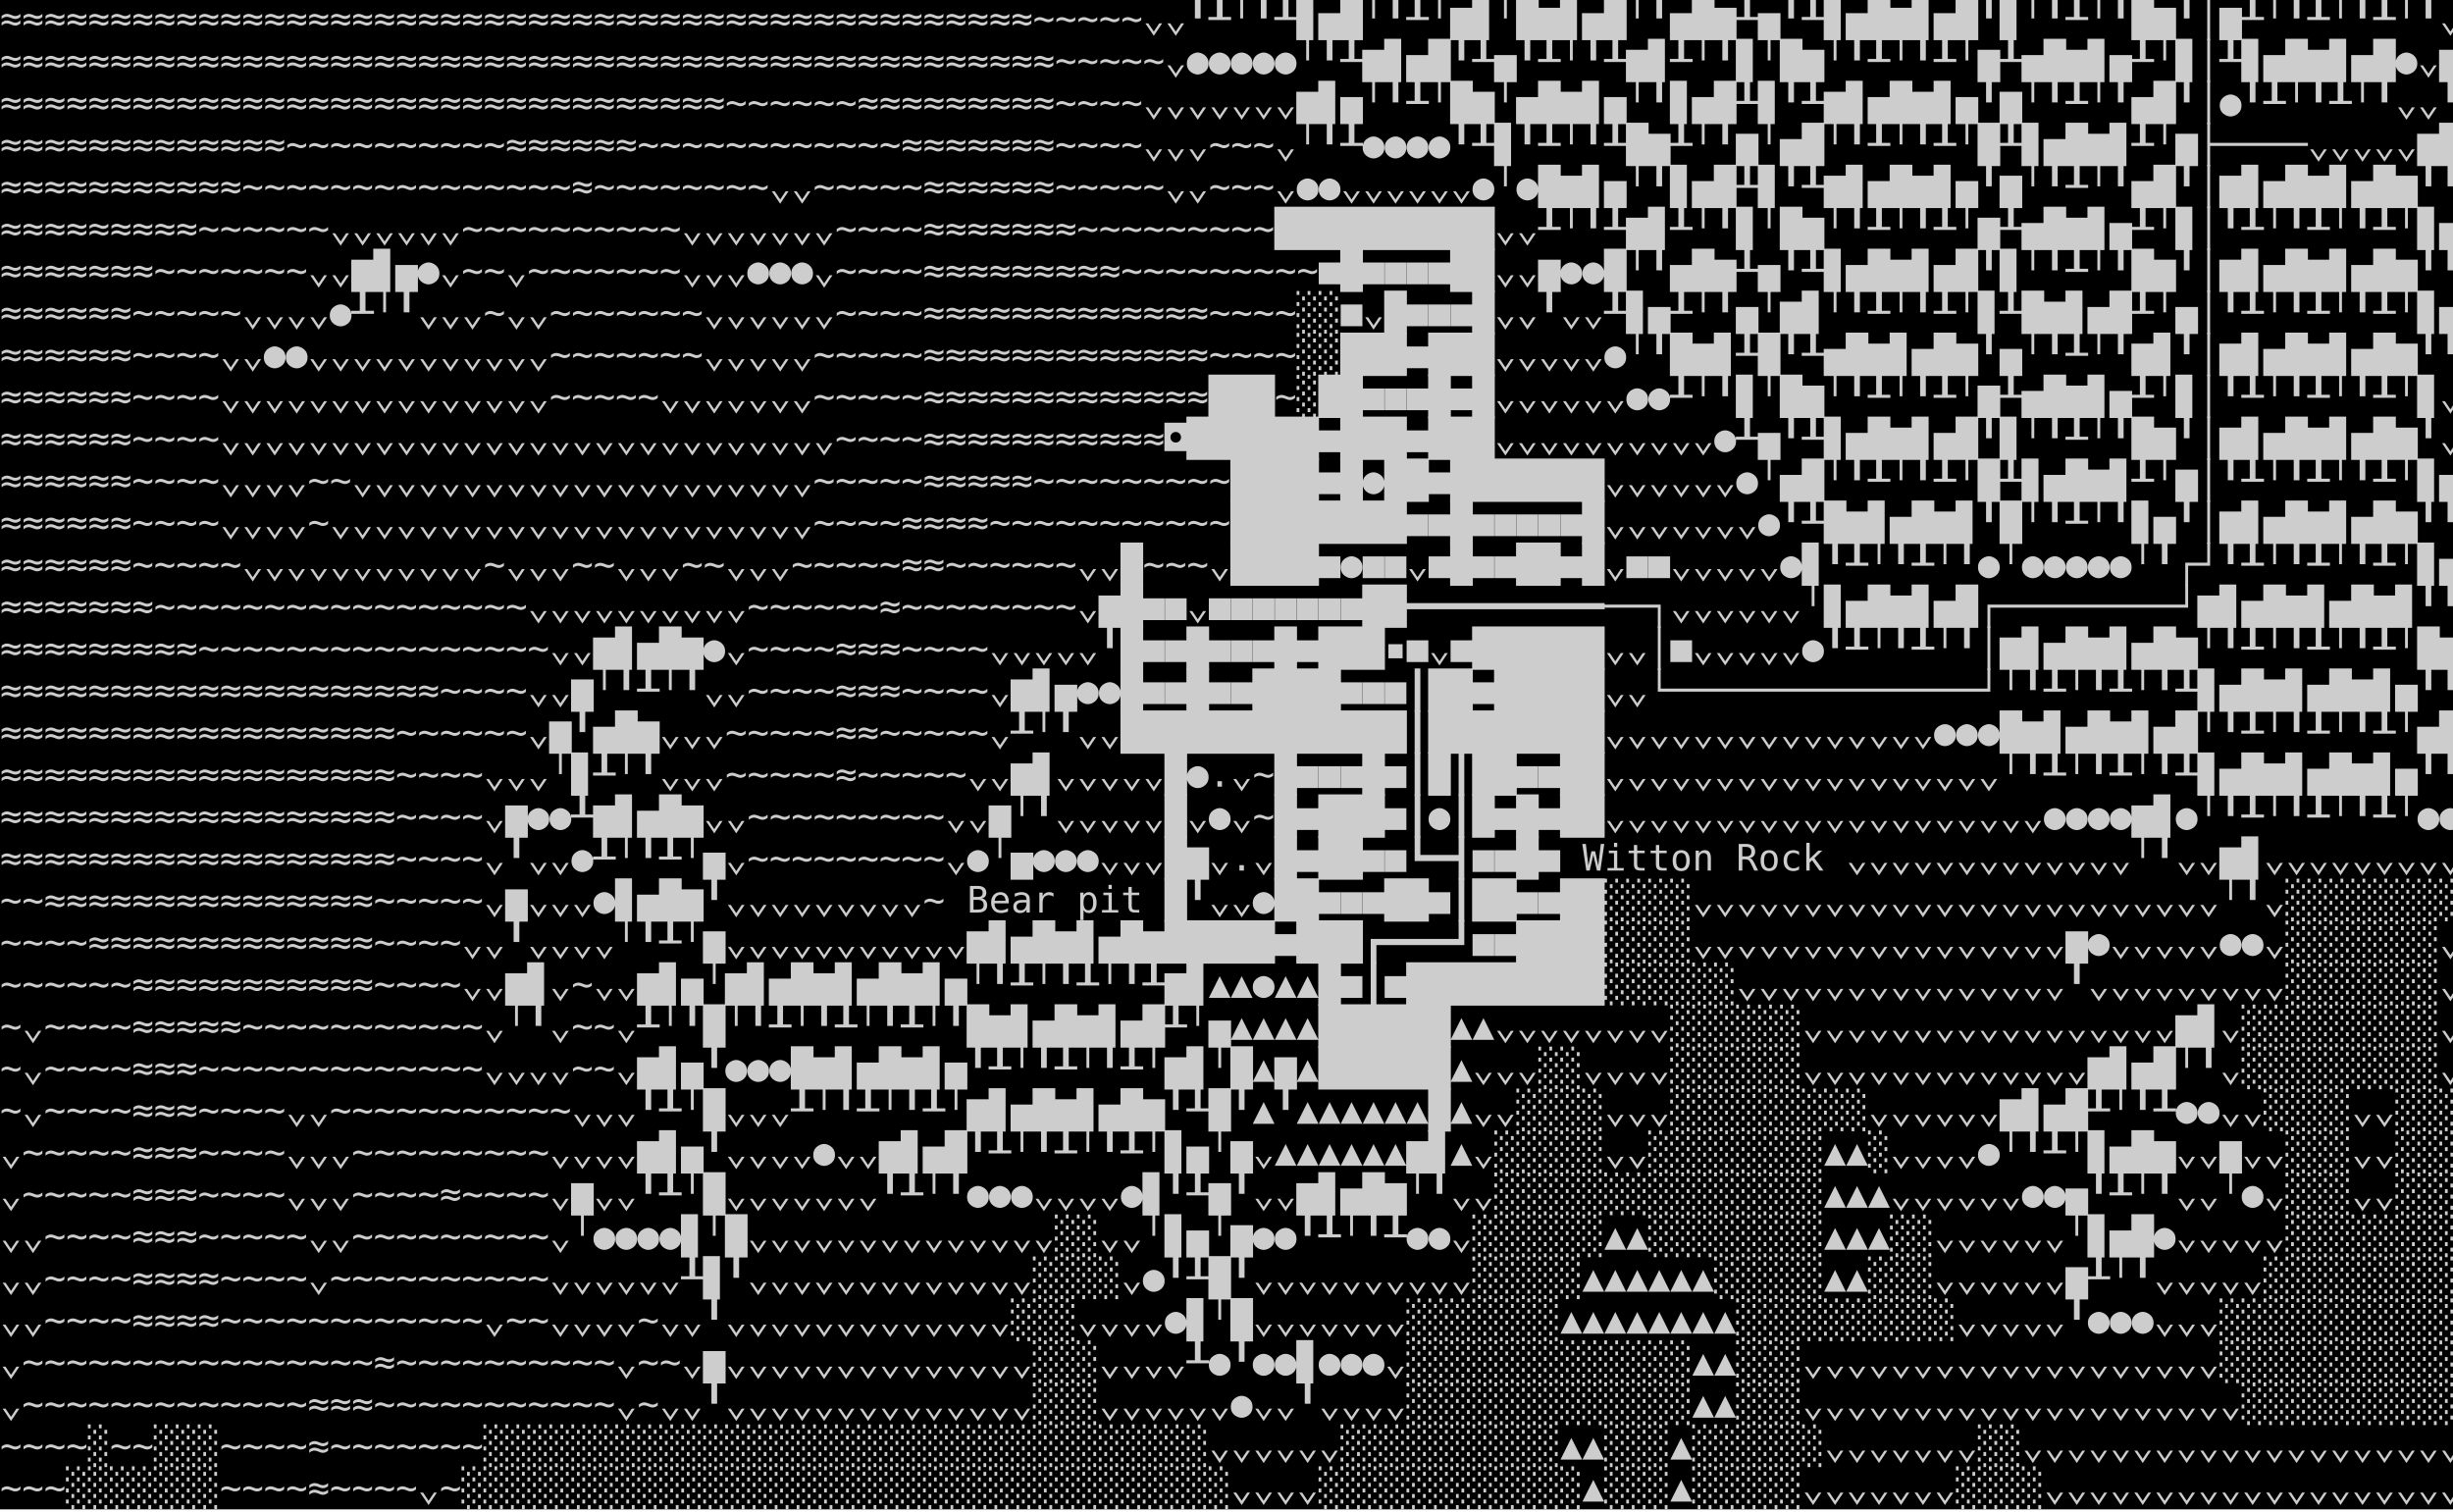
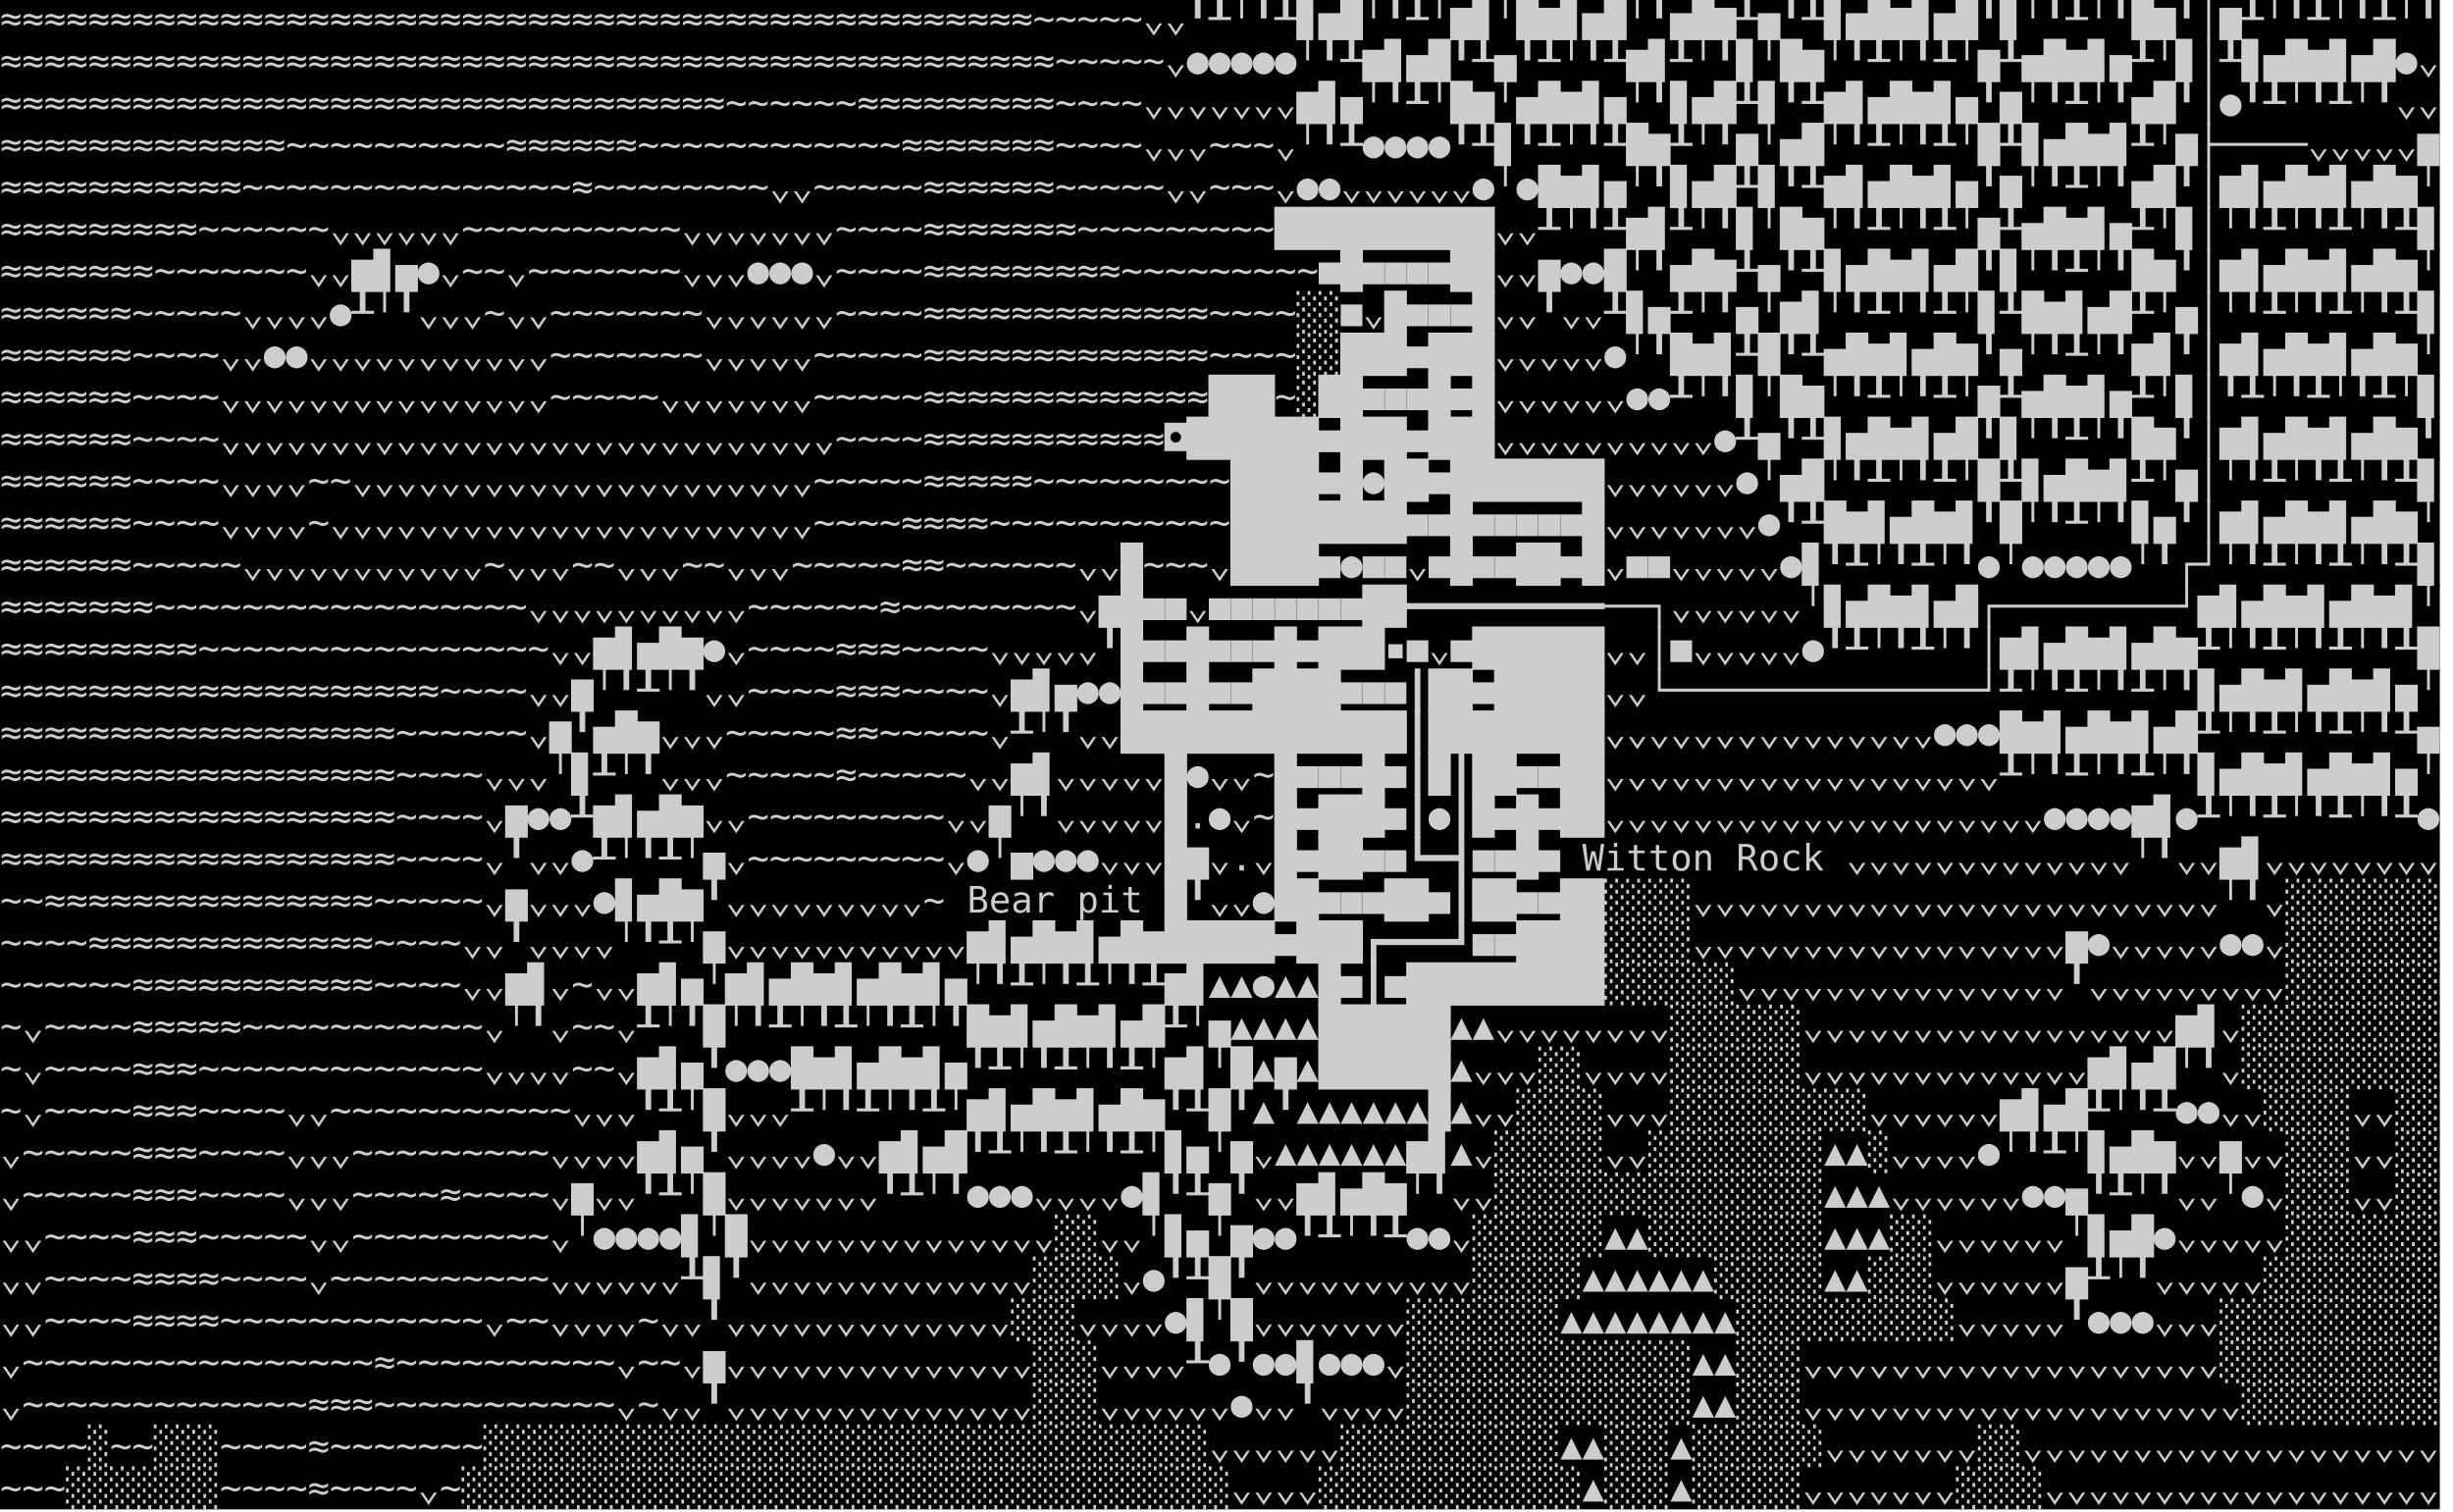
<svg xmlns="http://www.w3.org/2000/svg" version="1.1" width="672.0px" height="414.0px" viewBox="0 0 672.0 414.0" style="letter-spacing:0em;font-size:10px;font-family:'DejaVu Sans Mono';stroke:none">
-   <text y="8.5" x="0.0" style="fill:#000000">████████████████████████████████████████████████████████████████████████████████████████████████████████████████</text>
-   <text y="20.0" x="0.0" style="fill:#000000">████████████████████████████████████████████████████████████████████████████████████████████████████████████████</text>
-   <text y="31.5" x="0.0" style="fill:#000000">████████████████████████████████████████████████████████████████████████████████████████████████████████████████</text>
-   <text y="43.0" x="0.0" style="fill:#000000">████████████████████████████████████████████████████████████████████████████████████████████████████████████████</text>
-   <text y="54.5" x="0.0" style="fill:#000000">████████████████████████████████████████████████████████████████████████████████████████████████████████████████</text>
-   <text y="66.0" x="0.0" style="fill:#000000">████████████████████████████████████████████████████████████████████████████████████████████████████████████████</text>
-   <text y="77.5" x="0.0" style="fill:#000000">████████████████████████████████████████████████████████████████████████████████████████████████████████████████</text>
-   <text y="89.0" x="0.0" style="fill:#000000">████████████████████████████████████████████████████████████████████████████████████████████████████████████████</text>
-   <text y="100.5" x="0.0" style="fill:#000000">████████████████████████████████████████████████████████████████████████████████████████████████████████████████</text>
-   <text y="112.0" x="0.0" style="fill:#000000">████████████████████████████████████████████████████████████████████████████████████████████████████████████████</text>
-   <text y="123.5" x="0.0" style="fill:#000000">████████████████████████████████████████████████████████████████████████████████████████████████████████████████</text>
-   <text y="135.0" x="0.0" style="fill:#000000">████████████████████████████████████████████████████████████████████████████████████████████████████████████████</text>
-   <text y="146.5" x="0.0" style="fill:#000000">████████████████████████████████████████████████████████████████████████████████████████████████████████████████</text>
-   <text y="158.0" x="0.0" style="fill:#000000">████████████████████████████████████████████████████████████████████████████████████████████████████████████████</text>
-   <text y="169.5" x="0.0" style="fill:#000000">████████████████████████████████████████████████████████████████████████████████████████████████████████████████</text>
-   <text y="181.0" x="0.0" style="fill:#000000">████████████████████████████████████████████████████████████████████████████████████████████████████████████████</text>
-   <text y="192.5" x="0.0" style="fill:#000000">████████████████████████████████████████████████████████████████████████████████████████████████████████████████</text>
-   <text y="204.0" x="0.0" style="fill:#000000">████████████████████████████████████████████████████████████████████████████████████████████████████████████████</text>
-   <text y="215.5" x="0.0" style="fill:#000000">████████████████████████████████████████████████████████████████████████████████████████████████████████████████</text>
-   <text y="227.0" x="0.0" style="fill:#000000">████████████████████████████████████████████████████████████████████████████████████████████████████████████████</text>
-   <text y="238.5" x="0.0" style="fill:#000000">████████████████████████████████████████████████████████████████████████████████████████████████████████████████</text>
-   <text y="250.0" x="0.0" style="fill:#000000">████████████████████████████████████████████████████████████████████████████████████████████████████████████████</text>
-   <text y="261.5" x="0.0" style="fill:#000000">████████████████████████████████████████████████████████████████████████████████████████████████████████████████</text>
-   <text y="273.0" x="0.0" style="fill:#000000">████████████████████████████████████████████████████████████████████████████████████████████████████████████████</text>
-   <text y="284.5" x="0.0" style="fill:#000000">████████████████████████████████████████████████████████████████████████████████████████████████████████████████</text>
-   <text y="296.0" x="0.0" style="fill:#000000">████████████████████████████████████████████████████████████████████████████████████████████████████████████████</text>
-   <text y="307.5" x="0.0" style="fill:#000000">████████████████████████████████████████████████████████████████████████████████████████████████████████████████</text>
-   <text y="319.0" x="0.0" style="fill:#000000">████████████████████████████████████████████████████████████████████████████████████████████████████████████████</text>
-   <text y="330.5" x="0.0" style="fill:#000000">████████████████████████████████████████████████████████████████████████████████████████████████████████████████</text>
-   <text y="342.0" x="0.0" style="fill:#000000">████████████████████████████████████████████████████████████████████████████████████████████████████████████████</text>
-   <text y="353.5" x="0.0" style="fill:#000000">████████████████████████████████████████████████████████████████████████████████████████████████████████████████</text>
-   <text y="365.0" x="0.0" style="fill:#000000">████████████████████████████████████████████████████████████████████████████████████████████████████████████████</text>
-   <text y="376.5" x="0.0" style="fill:#000000">████████████████████████████████████████████████████████████████████████████████████████████████████████████████</text>
-   <text y="388.0" x="0.0" style="fill:#000000">████████████████████████████████████████████████████████████████████████████████████████████████████████████████</text>
-   <text y="399.5" x="0.0" style="fill:#000000">████████████████████████████████████████████████████████████████████████████████████████████████████████████████</text>
-   <text y="411.0" x="0.0" style="fill:#000000">████████████████████████████████████████████████████████████████████████████████████████████████████████████████</text>
-   <text y="8.5" x="0.0" style="fill:#cdcdcd">≈≈≈≈≈≈≈≈≈≈≈≈≈≈≈≈≈≈≈≈≈≈≈≈≈≈≈≈≈≈≈≈≈≈≈≈≈≈≈≈≈≈≈≈≈≈≈~~~~~⌄⌄╹┸╵╹┸▊▅█╵╹┸╵▆▊╵█▆▊▅█╵╹▅█▆┸▅╹┸▊▅█▆▊▅█╹▊╵╹┸╵╹█▆╹│▆┸╵╹┸╵╹┸╵╹⌄</text>
-   <text y="20.0" x="0.0" style="fill:#cdcdcd">≈≈≈≈≈≈≈≈≈≈≈≈≈≈≈≈≈≈≈≈≈≈≈≈≈≈≈≈≈≈≈≈≈≈≈≈≈≈≈≈≈≈≈≈≈≈≈≈~~~~~⌄●●●●●╵╹┸▆▊▅█╹┸▅╹┸╵╹┸▆▊┸╵╹▊╵█▆╵╹┸╵╹┸╵▆┸▅█▆▊▅┸╵▊│┸▊▅█▆▊▅█●⌄▆</text>
-   <text y="31.5" x="0.0" style="fill:#cdcdcd">≈≈≈≈≈≈≈≈≈≈≈≈≈≈≈≈≈≈≈≈≈≈≈≈≈≈≈≈≈≈≈≈≈~~~~~~≈≈≈≈≈≈≈≈≈~~~~⌄⌄⌄⌄⌄⌄⌄▆▊▅╵╹┸╵█▆╵▅█▆▊▅╵╹▊▅█┸▊╹┸▆▊▅█▆▊▅╹▆╵╹┸╵╹▅█╹│●╹┸╵╹┸╵╹⌄⌄╹</text>
-   <text y="43.0" x="0.0" style="fill:#cdcdcd">≈≈≈≈≈≈≈≈≈≈≈≈≈~~~~~~~~~~≈≈≈≈≈≈~~~~~~~~~~~~≈≈≈≈≈≈≈~~~~⌄⌄⌄~~~⌄╵╹┸●●●●╹┸▊╹┸╵╹┸█▆┸╵╹▆╵▅█╵╹┸╵╹┸╵█┸▊▅█▆▊┸╵▆├────⌄⌄⌄⌄⌄▆▊</text>
-   <text y="54.5" x="0.0" style="fill:#cdcdcd">≈≈≈≈≈≈≈≈≈≈≈~~~~~~~~~~~~~~~≈~~~~~~~~⌄⌄~~~~~≈≈≈≈≈≈~~~~~⌄⌄~~~⌄●●⌄⌄⌄⌄⌄⌄●╵●█▆▊▅╵╹▊▅█┸▊╹┸▆▊▅█▆▊▅╹▆╵╹┸╵╹▅█╹│▆▊▅█▆▊▅█▆╹╹</text>
-   <text y="66.0" x="0.0" style="fill:#cdcdcd">≈≈≈≈≈≈≈≈≈~~~~~~⌄⌄⌄⌄⌄⌄~~~~~~~~~~⌄⌄⌄⌄⌄⌄⌄~~~~≈≈≈≈≈≈≈~~~~~~~~~██████████⌄⌄┸╵╹┸▆▊┸╵╹▊╵█▆╵╹┸╵╹┸╵▆┸▅█▆▊▅┸╵▊│╹┸╵╹┸╵╹┸╵▊▅</text>
-   <text y="77.5" x="0.0" style="fill:#cdcdcd">≈≈≈≈≈≈≈~~~~~~~⌄⌄▆▊▅●⌄~~⌄~~~~~~~⌄⌄⌄●●●⌄~~~~≈≈≈≈≈≈≈≈≈~~~~~~~~~■█■■■■██⌄⌄▆●●█╵╹▅█▆┸▅╹┸▊▅█▆▊▅█╹▊╵╹┸╵╹█▆╹│▆▊▅█▆▊▅█▆╹╹</text>
-   <text y="89.0" x="0.0" style="fill:#cdcdcd">≈≈≈≈≈≈~~~~~⌄⌄⌄⌄●┸╵╹⌄⌄⌄~⌄⌄~~~~~~~⌄⌄⌄⌄⌄⌄~~~~≈≈≈≈≈≈≈≈≈≈≈≈≈~~~~░░■⌄█■■■█⌄⌄╹⌄⌄┸▊▅┸╵╹▅╵▆▊╵╹┸╵╹┸╵▊┸█▆▊▅█┸╵▅│╹┸╵╹┸╵╹┸╵▊▅</text>
-   <text y="100.5" x="0.0" style="fill:#cdcdcd">≈≈≈≈≈≈~~~~⌄⌄●●⌄⌄⌄⌄⌄⌄⌄⌄⌄⌄⌄~~~~~~~⌄⌄⌄⌄⌄~~~~~≈≈≈≈≈≈≈≈≈≈≈≈≈~~~~░░███■███⌄⌄⌄⌄⌄●╵╹█▆▊┸█╹┸▅█▆▊▅█▆╹▅╵╹┸╵╹▆▊╹│▆▊▅█▆▊▅█▆╹╹</text>
-   <text y="112.0" x="0.0" style="fill:#cdcdcd">≈≈≈≈≈≈~~~~⌄⌄⌄⌄⌄⌄⌄⌄⌄⌄⌄⌄⌄⌄⌄~~~~~⌄⌄⌄⌄⌄⌄⌄~~~~~≈≈≈≈≈≈≈≈≈≈≈≈≈███~░██■■■█■█⌄⌄⌄⌄⌄⌄●●┸╵╹▊╵█▆╵╹┸╵╹┸╵▆┸▅█▆▊▅┸╵▊│╹┸╵╹┸╵╹┸╵▊⌄</text>
-   <text y="123.5" x="0.0" style="fill:#cdcdcd">≈≈≈≈≈≈~~~~⌄⌄⌄⌄⌄⌄⌄⌄⌄⌄⌄⌄⌄⌄⌄⌄⌄⌄⌄⌄⌄⌄⌄⌄⌄⌄⌄⌄~~~~≈≈≈≈≈≈≈≈≈≈≈◘██████■███■███⌄⌄⌄⌄⌄⌄⌄⌄⌄⌄●┸▅╹┸▊▅█▆▊▅█╹▊╵╹┸╵╹█▆╹│▆▊▅█▆▊▅█▆╹⌄</text>
-   <text y="135.0" x="0.0" style="fill:#cdcdcd">≈≈≈≈≈≈~~~~⌄⌄⌄⌄~~⌄⌄⌄⌄⌄⌄⌄⌄⌄⌄⌄⌄⌄⌄⌄⌄⌄⌄⌄⌄⌄~~~~~≈≈≈≈≈~~~~~~~~~████■█●██■███████⌄⌄⌄⌄⌄⌄●╵▅█╵╹┸╵╹┸╵█┸▊▅█▆▊┸╵▆│╹┸╵╹┸╵╹┸╵▊▅</text>
-   <text y="146.5" x="0.0" style="fill:#cdcdcd">≈≈≈≈≈≈~~~~⌄⌄⌄⌄~⌄⌄⌄⌄⌄⌄⌄⌄⌄⌄⌄⌄⌄⌄⌄⌄⌄⌄⌄⌄⌄⌄~~~~≈≈≈≈~~~~~~~~~~~████████■■█■■■■■█⌄⌄⌄⌄⌄⌄⌄●╹┸█▆▊▅█▆▊╹█╵╹┸╵╹▊▅╹│▆▊▅█▆▊▅█▆╹╹</text>
-   <text y="158.0" x="0.0" style="fill:#cdcdcd">≈≈≈≈≈≈~~~~~⌄⌄⌄⌄⌄⌄⌄⌄⌄⌄⌄~⌄⌄⌄~~⌄⌄⌄~~⌄⌄⌄~~~~~≈≈~~~~~~⌄⌄█~~~⌄████■●■■⌄■█■■██■█⌄■■⌄⌄⌄⌄⌄●▊╹┸╵╹┸╵╹●╵●●●●●╵╹┌┘╹┸╵╹┸╵╹┸╵▊▅</text>
-   <text y="169.5" x="0.0" style="fill:#cdcdcd">≈≈≈≈≈≈≈~~~~~~~~~~~~~~~~~⌄⌄⌄⌄⌄⌄⌄⌄⌄⌄~~~~~~≈~~~~~~~~⌄▆█■■⌄■■■■■■■██━━━━━━━━━──┐⌄⌄⌄⌄⌄⌄╵▊▅█▆▊▅█┌────────┘▆▊▅█▆▊▅█▆▊╹╹</text>
-   <text y="181.0" x="0.0" style="fill:#cdcdcd">≈≈≈≈≈≈≈≈≈~~~~~~~~~~~~~~~~⌄⌄▆▊▅█▆●⌄~~~~≈≈≈~~~~⌄⌄⌄⌄⌄╹█■■█■■■█■███▪■⌄■██████⌄⌄│■⌄⌄⌄⌄⌄●╹┸╵╹┸╵╹│▆▊▅█▆▊▅█▆╵╹┸╵╹┸╵╹┸╵█▆</text>
-   <text y="192.5" x="0.0" style="fill:#cdcdcd">≈≈≈≈≈≈≈≈≈≈≈≈≈≈≈≈≈≈≈≈~~~~⌄⌄▆╵╹┸╵╹⌄⌄~~~~≈≈≈~~~~⌄▆▊▅●●█■■█■■████■■■┃██■█████⌄⌄└──────────────┘╵╹┸╵╹┸╵╹┸▊▅█▆▊▅█▆▊▅╹╹</text>
-   <text y="204.0" x="0.0" style="fill:#cdcdcd">≈≈≈≈≈≈≈≈≈≈≈≈≈≈≈≈≈≈~~~~~~⌄▆╹▅█▆⌄⌄⌄~~~~~≈≈~~~~~⌄┸╵╹⌄⌄█████████████┃████████⌄⌄⌄⌄⌄⌄⌄⌄⌄⌄⌄⌄⌄⌄⌄●●●█▆▊▅█▆▊▅█╵╹┸╵╹┸╵╹┸╵▅█</text>
-   <text y="215.5" x="0.0" style="fill:#cdcdcd">≈≈≈≈≈≈≈≈≈≈≈≈≈≈≈≈≈≈~~~~⌄⌄⌄╵▊┸╵╹⌄⌄⌄~~~~~≈~~~~~⌄⌄▆▊⌄⌄⌄⌄⌄█●.⌄~█■■■█■┃█┃██■■██⌄⌄⌄⌄⌄⌄⌄⌄⌄⌄⌄⌄⌄⌄⌄⌄⌄⌄╵╹┸╵╹┸╵╹┸▊▅█▆▊▅█▆▊▅╹╹</text>
-   <text y="227.0" x="0.0" style="fill:#cdcdcd">≈≈≈≈≈≈≈≈≈≈≈≈≈≈≈≈≈≈~~~~⌄▆●●┸▆▊▅█▆⌄⌄~~~~~~~~~⌄⌄▆╵╹⌄⌄⌄⌄⌄█⌄●⌄~█■███■┃●┃█■█■██⌄⌄⌄⌄⌄⌄⌄⌄⌄⌄⌄⌄⌄⌄⌄⌄⌄⌄⌄⌄●●●●▆▊●╵╹┸╵╹┸╵╹┸╵●●</text>
-   <text y="238.5" x="0.0" style="fill:#cdcdcd">≈≈≈≈≈≈≈≈≈≈≈≈≈≈≈≈≈≈~~~~⌄╹⌄⌄●┸╵╹┸╵▅⌄~~~~~~~~~⌄●╵▅●●●⌄⌄⌄█▆⌄.⌄█■██■■┗━┫■■█■ Witton Rock ⌄⌄⌄⌄⌄⌄⌄⌄⌄⌄⌄⌄⌄╵╹⌄⌄▆▊⌄⌄⌄⌄⌄⌄⌄⌄⌄</text>
-   <text y="250.0" x="0.0" style="fill:#cdcdcd">~~≈≈≈≈≈≈≈≈≈≈≈≈≈≈≈~~~~~⌄▆⌄⌄⌄●▊▅█▆╹⌄⌄⌄⌄⌄⌄⌄⌄⌄~ Bear pit █╹⌄⌄●██■■■██■┃██■■██░░░░⌄⌄⌄⌄⌄⌄⌄⌄⌄⌄⌄⌄⌄⌄⌄⌄⌄⌄⌄⌄⌄⌄⌄⌄╵╹⌄░░░░░░░░</text>
-   <text y="261.5" x="0.0" style="fill:#cdcdcd">~~~~≈≈≈≈≈≈≈≈≈≈≈≈≈~~~~⌄⌄╹⌄⌄⌄⌄╵╹┸╵▆⌄⌄⌄⌄⌄⌄⌄⌄⌄⌄⌄▆▊▅█▆▊▅█▆█████■███┏━━━┛■■████░░░░⌄⌄⌄⌄⌄⌄⌄⌄⌄⌄⌄⌄⌄⌄⌄⌄⌄▆●⌄⌄⌄⌄⌄●●⌄░░░░░░░⌄</text>
-   <text y="273.0" x="0.0" style="fill:#cdcdcd">~~~~~~≈≈≈≈≈≈≈≈≈≈≈~~~~⌄⌄▆▊⌄~⌄⌄▆▊▅╵▆▊▅█▆▊▅█▆▊▅╵╹┸╵╹┸╵╹┸▆▊▲▲●▲▲█■┃■█████████░░░░░░⌄⌄⌄⌄⌄⌄⌄⌄⌄⌄⌄⌄⌄⌄⌄╹⌄⌄⌄⌄⌄⌄⌄⌄⌄░░░░░░░⌄</text>
-   <text y="284.5" x="0.0" style="fill:#cdcdcd">~⌄~~~~≈≈≈≈≈~~~~~~~~~~~⌄╵╹⌄~~⌄┸╵╹█╵╹┸╵╹┸╵╹┸╵╹█▆▊▅█▆▊▅█┸╵▅▲▲▲▲██████▲▲⌄⌄⌄⌄⌄⌄⌄⌄░░░░░░⌄⌄⌄⌄⌄⌄⌄⌄⌄⌄⌄⌄⌄⌄⌄⌄⌄▆▊⌄░░░░░░░░░⌄</text>
-   <text y="296.0" x="0.0" style="fill:#cdcdcd">~⌄~~~~≈≈≈~~~~~~~~~~~~~⌄⌄⌄⌄~~⌄▆▊▅╹●●●█▆▊▅█▆▊▅╹┸╵╹┸╵╹┸╵▆▊╵█▲▆▲██████▲⌄⌄⌄░░⌄⌄⌄⌄░░░░░░⌄⌄⌄⌄⌄⌄⌄⌄⌄⌄⌄⌄⌄▆▊▅█╵╹⌄░░░░░░░░░⌄</text>
-   <text y="307.5" x="0.0" style="fill:#cdcdcd">~⌄~~~~≈≈≈~~~~⌄⌄~~~~~~~~~~~⌄⌄⌄╹┸╵█⌄⌄⌄┸╵╹┸╵╹┸╵▆▊▅█▆▊▅█▆╹┸█╹▲╹▲▲▲▲▲▲█▲⌄⌄░░░░⌄⌄⌄░░░░░░░░░⌄⌄⌄⌄⌄⌄▆▊▅█┸╵╹┸●●⌄⌄░░░░⌄⌄░░░</text>
-   <text y="319.0" x="0.0" style="fill:#cdcdcd">⌄~~~~~≈≈≈~~~~⌄⌄⌄~~~~~~~~~⌄⌄⌄⌄▆▊▅╹⌄⌄⌄⌄●⌄⌄▆▊▅█╹┸╵╹┸╵╹┸╵▊▅╵▆⌄▲▲▲▲▲▲▆▊▲⌄░░░░░⌄⌄░░░░░░░░▲▲░⌄⌄⌄⌄●╵╹┸╵▊▅█▆⌄⌄▆⌄⌄░░░⌄⌄░░░</text>
-   <text y="330.5" x="0.0" style="fill:#cdcdcd">⌄~~~~~≈≈≈~~~~⌄⌄⌄~~~~≈~~~~⌄▆⌄⌄╹┸╵█⌄⌄⌄⌄⌄⌄⌄╹┸╵╹●●●⌄⌄⌄⌄●▊╹┸▆╹⌄⌄▆▊▅█▆╵╹⌄⌄░░░░░░░░░░░░░░░▲▲▲⌄⌄⌄⌄⌄⌄●●▅╹┸╵╹⌄⌄╵●⌄░░░⌄⌄░░░</text>
-   <text y="342.0" x="0.0" style="fill:#cdcdcd">⌄⌄~~~~≈≈≈~~~~~⌄⌄~~~~~~~~~⌄╵●●●●▊╵█⌄⌄⌄⌄⌄⌄⌄⌄⌄⌄⌄⌄⌄⌄░░⌄⌄╵▊▅╵▆●●╹┸╵╹┸●●⌄░░░░░░▲▲░░░░░░░░▲▲▲░░⌄⌄⌄⌄⌄⌄╵▊▅█●⌄⌄⌄⌄⌄░░░░░░░░</text>
-   <text y="353.5" x="0.0" style="fill:#cdcdcd">⌄⌄~~~~≈≈≈≈~~~~⌄~~~~~~~~~~⌄⌄⌄⌄⌄⌄┸▊╹⌄⌄⌄⌄⌄⌄⌄⌄⌄⌄⌄⌄⌄░░░░⌄●╹┸█╹⌄⌄⌄⌄⌄⌄⌄⌄⌄⌄░░░░░▲▲▲▲▲▲░░░░░▲▲░░░⌄⌄⌄⌄⌄⌄▆┸╵╹⌄⌄⌄⌄⌄░░░░░░░░░</text>
-   <text y="365.0" x="0.0" style="fill:#cdcdcd">⌄⌄~~~~≈≈≈≈~~~~~~~~~~~~⌄~~⌄⌄⌄⌄~⌄⌄╹⌄⌄⌄⌄⌄⌄⌄⌄⌄⌄⌄⌄⌄░░░⌄⌄⌄⌄●▊╵█⌄⌄⌄⌄⌄⌄⌄░░░░░░░▲▲▲▲▲▲▲▲░░░░░░░░░░⌄⌄⌄⌄⌄╹●●●⌄⌄⌄░░░░░░░░░░░</text>
-   <text y="376.5" x="0.0" style="fill:#cdcdcd">⌄~~~~~~~~~~~~~~~~≈~~~~~~~~~~⌄~~⌄▆⌄⌄⌄⌄⌄⌄⌄⌄⌄⌄⌄⌄⌄⌄░░░⌄⌄⌄⌄┸●╹●●▊●●●⌄░░░░░░░░░░░░░▲▲░░░⌄⌄⌄⌄⌄⌄⌄⌄⌄⌄⌄⌄⌄⌄⌄⌄⌄⌄⌄░░░░░░░░░░░</text>
-   <text y="388.0" x="0.0" style="fill:#cdcdcd">⌄~~~~~~~~~~~~~≈≈≈~~~~~~~~~~~⌄~⌄⌄╹⌄⌄⌄⌄⌄⌄⌄⌄⌄⌄⌄⌄⌄⌄░░░⌄⌄⌄⌄⌄⌄●⌄⌄╹⌄⌄⌄⌄░░░░░░░░░░░░░▲▲░░░⌄⌄⌄⌄⌄⌄⌄⌄⌄⌄⌄⌄⌄⌄⌄⌄⌄⌄⌄⌄░░░░░░░░░░</text>
-   <text y="399.5" x="0.0" style="fill:#cdcdcd">~~~~░~~░░░~~~~≈~~~~~~~░░░░░░░░░░░░░░░░░░░░░░░░░░░░░░░░░⌄⌄⌄⌄⌄⌄░░░░░░░░░░▲▲░░░▲░░░░░░⌄⌄⌄⌄⌄⌄⌄░░⌄⌄⌄⌄⌄⌄⌄⌄⌄⌄⌄⌄⌄⌄⌄⌄⌄⌄⌄⌄</text>
-   <text y="411.0" x="0.0" style="fill:#cdcdcd">~~~░░░░░░░~~~~≈~~~~⌄~░░░░░░░░░░░░░░░░░░░░░░░░░░░░░░░░░░░⌄⌄⌄⌄░░░░░░░░░░░░▲░░░▲░░░░░⌄⌄⌄⌄⌄⌄⌄░░░░⌄⌄⌄⌄⌄⌄⌄⌄⌄⌄⌄⌄⌄⌄⌄⌄⌄⌄⌄</text>
- </svg>
+   <text y="8.5" x="0.0" style="fill:#000000">███████████████████████████████████████████████████████████████████████████████████████████████████████████████</text>
+ █<text y="20.0" x="0.0" style="fill:#000000">███████████████████████████████████████████████████████████████████████████████████████████████████████████████</text>
+ █<text y="31.5" x="0.0" style="fill:#000000">███████████████████████████████████████████████████████████████████████████████████████████████████████████████</text>
+ █<text y="43.0" x="0.0" style="fill:#000000">███████████████████████████████████████████████████████████████████████████████████████████████████████████████</text>
+ █<text y="54.5" x="0.0" style="fill:#000000">███████████████████████████████████████████████████████████████████████████████████████████████████████████████</text>
+ █<text y="66.0" x="0.0" style="fill:#000000">███████████████████████████████████████████████████████████████████████████████████████████████████████████████</text>
+ █<text y="77.5" x="0.0" style="fill:#000000">███████████████████████████████████████████████████████████████████████████████████████████████████████████████</text>
+ █<text y="89.0" x="0.0" style="fill:#000000">███████████████████████████████████████████████████████████████████████████████████████████████████████████████</text>
+ █<text y="100.5" x="0.0" style="fill:#000000">███████████████████████████████████████████████████████████████████████████████████████████████████████████████</text>
+ █<text y="112.0" x="0.0" style="fill:#000000">███████████████████████████████████████████████████████████████████████████████████████████████████████████████</text>
+ █<text y="123.5" x="0.0" style="fill:#000000">███████████████████████████████████████████████████████████████████████████████████████████████████████████████</text>
+ █<text y="135.0" x="0.0" style="fill:#000000">███████████████████████████████████████████████████████████████████████████████████████████████████████████████</text>
+ █<text y="146.5" x="0.0" style="fill:#000000">███████████████████████████████████████████████████████████████████████████████████████████████████████████████</text>
+ █<text y="158.0" x="0.0" style="fill:#000000">███████████████████████████████████████████████████████████████████████████████████████████████████████████████</text>
+ █<text y="169.5" x="0.0" style="fill:#000000">███████████████████████████████████████████████████████████████████████████████████████████████████████████████</text>
+ █<text y="181.0" x="0.0" style="fill:#000000">███████████████████████████████████████████████████████████████████████████████████████████████████████████████</text>
+ █<text y="192.5" x="0.0" style="fill:#000000">███████████████████████████████████████████████████████████████████████████████████████████████████████████████</text>
+ █<text y="204.0" x="0.0" style="fill:#000000">███████████████████████████████████████████████████████████████████████████████████████████████████████████████</text>
+ █<text y="215.5" x="0.0" style="fill:#000000">███████████████████████████████████████████████████████████████████████████████████████████████████████████████</text>
+ █<text y="227.0" x="0.0" style="fill:#000000">███████████████████████████████████████████████████████████████████████████████████████████████████████████████</text>
+ █<text y="238.5" x="0.0" style="fill:#000000">███████████████████████████████████████████████████████████████████████████████████████████████████████████████</text>
+ █<text y="250.0" x="0.0" style="fill:#000000">███████████████████████████████████████████████████████████████████████████████████████████████████████████████</text>
+ █<text y="261.5" x="0.0" style="fill:#000000">███████████████████████████████████████████████████████████████████████████████████████████████████████████████</text>
+ █<text y="273.0" x="0.0" style="fill:#000000">███████████████████████████████████████████████████████████████████████████████████████████████████████████████</text>
+ █<text y="284.5" x="0.0" style="fill:#000000">███████████████████████████████████████████████████████████████████████████████████████████████████████████████</text>
+ █<text y="296.0" x="0.0" style="fill:#000000">███████████████████████████████████████████████████████████████████████████████████████████████████████████████</text>
+ █<text y="307.5" x="0.0" style="fill:#000000">███████████████████████████████████████████████████████████████████████████████████████████████████████████████</text>
+ █<text y="319.0" x="0.0" style="fill:#000000">███████████████████████████████████████████████████████████████████████████████████████████████████████████████</text>
+ █<text y="330.5" x="0.0" style="fill:#000000">███████████████████████████████████████████████████████████████████████████████████████████████████████████████</text>
+ █<text y="342.0" x="0.0" style="fill:#000000">███████████████████████████████████████████████████████████████████████████████████████████████████████████████</text>
+ █<text y="353.5" x="0.0" style="fill:#000000">███████████████████████████████████████████████████████████████████████████████████████████████████████████████</text>
+ █<text y="365.0" x="0.0" style="fill:#000000">███████████████████████████████████████████████████████████████████████████████████████████████████████████████</text>
+ █<text y="376.5" x="0.0" style="fill:#000000">███████████████████████████████████████████████████████████████████████████████████████████████████████████████</text>
+ █<text y="388.0" x="0.0" style="fill:#000000">███████████████████████████████████████████████████████████████████████████████████████████████████████████████</text>
+ █<text y="399.5" x="0.0" style="fill:#000000">███████████████████████████████████████████████████████████████████████████████████████████████████████████████</text>
+ █<text y="411.0" x="0.0" style="fill:#000000">███████████████████████████████████████████████████████████████████████████████████████████████████████████████</text>
+ █<text y="8.5" x="0.0" style="fill:#cdcdcd">≈≈≈≈≈≈≈≈≈≈≈≈≈≈≈≈≈≈≈≈≈≈≈≈≈≈≈≈≈≈≈≈≈≈≈≈≈≈≈≈≈≈≈≈≈≈≈~~~~~⌄⌄╹┸╵╹┸▊▅█╵╹┸╵▆▊╵█▆▊▅█╵╹▅█▆┸▅╹┸▊▅█▆▊▅█╹▊╵╹┸╵╹█▆╹│▆┸╵╹┸╵╹┸╵╹</text>
+ ⌄<text y="20.0" x="0.0" style="fill:#cdcdcd">≈≈≈≈≈≈≈≈≈≈≈≈≈≈≈≈≈≈≈≈≈≈≈≈≈≈≈≈≈≈≈≈≈≈≈≈≈≈≈≈≈≈≈≈≈≈≈≈~~~~~⌄●●●●●╵╹┸▆▊▅█╹┸▅╹┸╵╹┸▆▊┸╵╹▊╵█▆╵╹┸╵╹┸╵▆┸▅█▆▊▅┸╵▊│┸▊▅█▆▊▅█●⌄</text>
+ ▆<text y="31.5" x="0.0" style="fill:#cdcdcd">≈≈≈≈≈≈≈≈≈≈≈≈≈≈≈≈≈≈≈≈≈≈≈≈≈≈≈≈≈≈≈≈≈~~~~~~≈≈≈≈≈≈≈≈≈~~~~⌄⌄⌄⌄⌄⌄⌄▆▊▅╵╹┸╵█▆╵▅█▆▊▅╵╹▊▅█┸▊╹┸▆▊▅█▆▊▅╹▆╵╹┸╵╹▅█╹│●╹┸╵╹┸╵╹⌄⌄</text>
+ ╹<text y="43.0" x="0.0" style="fill:#cdcdcd">≈≈≈≈≈≈≈≈≈≈≈≈≈~~~~~~~~~~≈≈≈≈≈≈~~~~~~~~~~~~≈≈≈≈≈≈≈~~~~⌄⌄⌄~~~⌄╵╹┸●●●●╹┸▊╹┸╵╹┸█▆┸╵╹▆╵▅█╵╹┸╵╹┸╵█┸▊▅█▆▊┸╵▆├────⌄⌄⌄⌄⌄▆</text>
+ ▊<text y="54.5" x="0.0" style="fill:#cdcdcd">≈≈≈≈≈≈≈≈≈≈≈~~~~~~~~~~~~~~~≈~~~~~~~~⌄⌄~~~~~≈≈≈≈≈≈~~~~~⌄⌄~~~⌄●●⌄⌄⌄⌄⌄⌄●╵●█▆▊▅╵╹▊▅█┸▊╹┸▆▊▅█▆▊▅╹▆╵╹┸╵╹▅█╹│▆▊▅█▆▊▅█▆╵</text>
+ ╹<text y="66.0" x="0.0" style="fill:#cdcdcd">≈≈≈≈≈≈≈≈≈~~~~~~⌄⌄⌄⌄⌄⌄~~~~~~~~~~⌄⌄⌄⌄⌄⌄⌄~~~~≈≈≈≈≈≈≈~~~~~~~~~██████████⌄⌄┸╵╹┸▆▊┸╵╹▊╵█▆╵╹┸╵╹┸╵▆┸▅█▆▊▅┸╵▊│╵╹┸╵╹┸╵╹┸▊</text>
+ ▅<text y="77.5" x="0.0" style="fill:#cdcdcd">≈≈≈≈≈≈≈~~~~~~~⌄⌄▆▊▅●⌄~~⌄~~~~~~~⌄⌄⌄●●●⌄~~~~≈≈≈≈≈≈≈≈≈~~~~~~~~~■█■■■■██⌄⌄▆●●█╵╹▅█▆┸▅╹┸▊▅█▆▊▅█╹▊╵╹┸╵╹█▆╹│▆▊▅█▆▊▅█▆╵</text>
+ ╹<text y="89.0" x="0.0" style="fill:#cdcdcd">≈≈≈≈≈≈~~~~~⌄⌄⌄⌄●┸╵╹⌄⌄⌄~⌄⌄~~~~~~~⌄⌄⌄⌄⌄⌄~~~~≈≈≈≈≈≈≈≈≈≈≈≈≈~~~~░░■⌄█■■■█⌄⌄╹⌄⌄┸▊▅┸╵╹▅╵▆▊╵╹┸╵╹┸╵▊┸█▆▊▅█┸╵▅│╵╹┸╵╹┸╵╹┸▊</text>
+ ▅<text y="100.5" x="0.0" style="fill:#cdcdcd">≈≈≈≈≈≈~~~~⌄⌄●●⌄⌄⌄⌄⌄⌄⌄⌄⌄⌄⌄~~~~~~~⌄⌄⌄⌄⌄~~~~~≈≈≈≈≈≈≈≈≈≈≈≈≈~~~~░░███■███⌄⌄⌄⌄⌄●╵╹█▆▊┸█╹┸▅█▆▊▅█▆╹▅╵╹┸╵╹▆▊╹│▆▊▅█▆▊▅█▆╵</text>
+ ╹<text y="112.0" x="0.0" style="fill:#cdcdcd">≈≈≈≈≈≈~~~~⌄⌄⌄⌄⌄⌄⌄⌄⌄⌄⌄⌄⌄⌄⌄~~~~~⌄⌄⌄⌄⌄⌄⌄~~~~~≈≈≈≈≈≈≈≈≈≈≈≈≈███~░██■■■█■█⌄⌄⌄⌄⌄⌄●●┸╵╹▊╵█▆╵╹┸╵╹┸╵▆┸▅█▆▊▅┸╵▊│╹┸╵╹┸╵╹┸╵▊</text>
+ ⌄<text y="123.5" x="0.0" style="fill:#cdcdcd">≈≈≈≈≈≈~~~~⌄⌄⌄⌄⌄⌄⌄⌄⌄⌄⌄⌄⌄⌄⌄⌄⌄⌄⌄⌄⌄⌄⌄⌄⌄⌄⌄⌄~~~~≈≈≈≈≈≈≈≈≈≈≈◘██████■███■███⌄⌄⌄⌄⌄⌄⌄⌄⌄⌄●┸▅╹┸▊▅█▆▊▅█╹▊╵╹┸╵╹█▆╹│▆▊▅█▆▊▅█▆╹</text>
+ ⌄<text y="135.0" x="0.0" style="fill:#cdcdcd">≈≈≈≈≈≈~~~~⌄⌄⌄⌄~~⌄⌄⌄⌄⌄⌄⌄⌄⌄⌄⌄⌄⌄⌄⌄⌄⌄⌄⌄⌄⌄~~~~~≈≈≈≈≈~~~~~~~~~████■█●██■███████⌄⌄⌄⌄⌄⌄●╵▅█╵╹┸╵╹┸╵█┸▊▅█▆▊┸╵▆│╵╹┸╵╹┸╵╹┸▊</text>
+ ▅<text y="146.5" x="0.0" style="fill:#cdcdcd">≈≈≈≈≈≈~~~~⌄⌄⌄⌄~⌄⌄⌄⌄⌄⌄⌄⌄⌄⌄⌄⌄⌄⌄⌄⌄⌄⌄⌄⌄⌄⌄~~~~≈≈≈≈~~~~~~~~~~~████████■■█■■■■■█⌄⌄⌄⌄⌄⌄⌄●╹┸█▆▊▅█▆▊╹█╵╹┸╵╹▊▅╹│▆▊▅█▆▊▅█▆╵</text>
+ ╹<text y="158.0" x="0.0" style="fill:#cdcdcd">≈≈≈≈≈≈~~~~~⌄⌄⌄⌄⌄⌄⌄⌄⌄⌄⌄~⌄⌄⌄~~⌄⌄⌄~~⌄⌄⌄~~~~~≈≈~~~~~~⌄⌄█~~~⌄████■●■■⌄■█■■██■█⌄■■⌄⌄⌄⌄⌄●▊╹┸╵╹┸╵╹●╵●●●●●╵╹┌┘╵╹┸╵╹┸╵╹┸▊</text>
+ ▅<text y="169.5" x="0.0" style="fill:#cdcdcd">≈≈≈≈≈≈≈~~~~~~~~~~~~~~~~~⌄⌄⌄⌄⌄⌄⌄⌄⌄⌄~~~~~~≈~~~~~~~~⌄▆█■■⌄■■■■■■■██━━━━━━━━━──┐⌄⌄⌄⌄⌄⌄╵▊▅█▆▊▅█┌────────┘▆▊▅█▆▊▅█▆▊╵</text>
+ ╹<text y="181.0" x="0.0" style="fill:#cdcdcd">≈≈≈≈≈≈≈≈≈~~~~~~~~~~~~~~~~⌄⌄▆▊▅█▆●⌄~~~~≈≈≈~~~~⌄⌄⌄⌄⌄╹█■■█■■■█■███▪■⌄■██████⌄⌄│■⌄⌄⌄⌄⌄●╹┸╵╹┸╵╹│▆▊▅█▆▊▅█▆┸╵╹┸╵╹┸╵╹┸█</text>
+ ▆<text y="192.5" x="0.0" style="fill:#cdcdcd">≈≈≈≈≈≈≈≈≈≈≈≈≈≈≈≈≈≈≈≈~~~~⌄⌄▆╵╹┸╵╹⌄⌄~~~~≈≈≈~~~~⌄▆▊▅●●█■■█■■████■■■┃██■█████⌄⌄└──────────────┘┸╵╹┸╵╹┸╵╹▊▅█▆▊▅█▆▊▅╵</text>
+ ╹<text y="204.0" x="0.0" style="fill:#cdcdcd">≈≈≈≈≈≈≈≈≈≈≈≈≈≈≈≈≈≈~~~~~~⌄▆╹▅█▆⌄⌄⌄~~~~~≈≈~~~~~⌄┸╵╹⌄⌄█████████████┃████████⌄⌄⌄⌄⌄⌄⌄⌄⌄⌄⌄⌄⌄⌄⌄●●●█▆▊▅█▆▊▅█┸╵╹┸╵╹┸╵╹┸▅</text>
+ █<text y="215.5" x="0.0" style="fill:#cdcdcd">≈≈≈≈≈≈≈≈≈≈≈≈≈≈≈≈≈≈~~~~⌄⌄⌄╵▊┸╵╹⌄⌄⌄~~~~~≈~~~~~⌄⌄▆▊⌄⌄⌄⌄⌄█●⌄⌄~█■■■█■┃█┃██■■██⌄⌄⌄⌄⌄⌄⌄⌄⌄⌄⌄⌄⌄⌄⌄⌄⌄⌄┸╵╹┸╵╹┸╵╹▊▅█▆▊▅█▆▊▅╵</text>
+ ╹<text y="227.0" x="0.0" style="fill:#cdcdcd">≈≈≈≈≈≈≈≈≈≈≈≈≈≈≈≈≈≈~~~~⌄▆●●┸▆▊▅█▆⌄⌄~~~~~~~~~⌄⌄▆╵╹⌄⌄⌄⌄⌄█.●⌄~█■███■┃●┃█■█■██⌄⌄⌄⌄⌄⌄⌄⌄⌄⌄⌄⌄⌄⌄⌄⌄⌄⌄⌄⌄●●●●▆▊●┸╵╹┸╵╹┸╵╹┸●</text>
+ ●<text y="238.5" x="0.0" style="fill:#cdcdcd">≈≈≈≈≈≈≈≈≈≈≈≈≈≈≈≈≈≈~~~~⌄╹⌄⌄●┸╵╹┸╵▅⌄~~~~~~~~~⌄●╵▅●●●⌄⌄⌄█▆⌄.⌄█■██■■┗━┫■■█■ Witton Rock ⌄⌄⌄⌄⌄⌄⌄⌄⌄⌄⌄⌄⌄╵╹⌄⌄▆▊⌄⌄⌄⌄⌄⌄⌄⌄</text>
+ ⌄<text y="250.0" x="0.0" style="fill:#cdcdcd">~~≈≈≈≈≈≈≈≈≈≈≈≈≈≈≈~~~~~⌄▆⌄⌄⌄●▊▅█▆╹⌄⌄⌄⌄⌄⌄⌄⌄⌄~ Bear pit █╹⌄⌄●██■■■██■┃██■■██░░░░⌄⌄⌄⌄⌄⌄⌄⌄⌄⌄⌄⌄⌄⌄⌄⌄⌄⌄⌄⌄⌄⌄⌄⌄╵╹⌄░░░░░░░</text>
+ ░<text y="261.5" x="0.0" style="fill:#cdcdcd">~~~~≈≈≈≈≈≈≈≈≈≈≈≈≈~~~~⌄⌄╹⌄⌄⌄⌄╵╹┸╵▆⌄⌄⌄⌄⌄⌄⌄⌄⌄⌄⌄▆▊▅█▆▊▅█▆█████■███┏━━━┛■■████░░░░⌄⌄⌄⌄⌄⌄⌄⌄⌄⌄⌄⌄⌄⌄⌄⌄⌄▆●⌄⌄⌄⌄⌄●●⌄░░░░░░░</text>
+ ⌄<text y="273.0" x="0.0" style="fill:#cdcdcd">~~~~~~≈≈≈≈≈≈≈≈≈≈≈~~~~⌄⌄▆▊⌄~⌄⌄▆▊▅╵▆▊▅█▆▊▅█▆▊▅╵╹┸╵╹┸╵╹┸▆▊▲▲●▲▲█■┃■█████████░░░░░░⌄⌄⌄⌄⌄⌄⌄⌄⌄⌄⌄⌄⌄⌄⌄╹⌄⌄⌄⌄⌄⌄⌄⌄⌄░░░░░░░</text>
+ ⌄<text y="284.5" x="0.0" style="fill:#cdcdcd">~⌄~~~~≈≈≈≈≈~~~~~~~~~~~⌄╵╹⌄~~⌄┸╵╹█╵╹┸╵╹┸╵╹┸╵╹█▆▊▅█▆▊▅█┸╵▅▲▲▲▲██████▲▲⌄⌄⌄⌄⌄⌄⌄⌄░░░░░░⌄⌄⌄⌄⌄⌄⌄⌄⌄⌄⌄⌄⌄⌄⌄⌄⌄▆▊⌄░░░░░░░░░</text>
+ ⌄<text y="296.0" x="0.0" style="fill:#cdcdcd">~⌄~~~~≈≈≈~~~~~~~~~~~~~⌄⌄⌄⌄~~⌄▆▊▅╹●●●█▆▊▅█▆▊▅╹┸╵╹┸╵╹┸╵▆▊╵█▲▆▲██████▲⌄⌄⌄░░⌄⌄⌄⌄░░░░░░⌄⌄⌄⌄⌄⌄⌄⌄⌄⌄⌄⌄⌄▆▊▅█╵╹⌄░░░░░░░░░</text>
+ ⌄<text y="307.5" x="0.0" style="fill:#cdcdcd">~⌄~~~~≈≈≈~~~~⌄⌄~~~~~~~~~~~⌄⌄⌄╹┸╵█⌄⌄⌄┸╵╹┸╵╹┸╵▆▊▅█▆▊▅█▆╹┸█╹▲╹▲▲▲▲▲▲█▲⌄⌄░░░░⌄⌄⌄░░░░░░░░░⌄⌄⌄⌄⌄⌄▆▊▅█┸╵╹┸●●⌄⌄░░░░⌄⌄░░</text>
+ ░<text y="319.0" x="0.0" style="fill:#cdcdcd">⌄~~~~~≈≈≈~~~~⌄⌄⌄~~~~~~~~~⌄⌄⌄⌄▆▊▅╹⌄⌄⌄⌄●⌄⌄▆▊▅█╹┸╵╹┸╵╹┸╵▊▅╵▆⌄▲▲▲▲▲▲▆▊▲⌄░░░░░⌄⌄░░░░░░░░▲▲░⌄⌄⌄⌄●╵╹┸╵▊▅█▆⌄⌄▆⌄⌄░░░⌄⌄░░</text>
+ ░<text y="330.5" x="0.0" style="fill:#cdcdcd">⌄~~~~~≈≈≈~~~~⌄⌄⌄~~~~≈~~~~⌄▆⌄⌄╹┸╵█⌄⌄⌄⌄⌄⌄⌄╹┸╵╹●●●⌄⌄⌄⌄●▊╹┸▆╹⌄⌄▆▊▅█▆╵╹⌄⌄░░░░░░░░░░░░░░░▲▲▲⌄⌄⌄⌄⌄⌄●●▅╹┸╵╹⌄⌄╵●⌄░░░⌄⌄░░</text>
+ ░<text y="342.0" x="0.0" style="fill:#cdcdcd">⌄⌄~~~~≈≈≈~~~~~⌄⌄~~~~~~~~~⌄╵●●●●▊╵█⌄⌄⌄⌄⌄⌄⌄⌄⌄⌄⌄⌄⌄⌄░░⌄⌄╵▊▅╵▆●●╹┸╵╹┸●●⌄░░░░░░▲▲░░░░░░░░▲▲▲░░⌄⌄⌄⌄⌄⌄╵▊▅█●⌄⌄⌄⌄⌄░░░░░░░</text>
+ ░<text y="353.5" x="0.0" style="fill:#cdcdcd">⌄⌄~~~~≈≈≈≈~~~~⌄~~~~~~~~~~⌄⌄⌄⌄⌄⌄┸▊╹⌄⌄⌄⌄⌄⌄⌄⌄⌄⌄⌄⌄⌄░░░░⌄●╹┸█╹⌄⌄⌄⌄⌄⌄⌄⌄⌄⌄░░░░░▲▲▲▲▲▲░░░░░▲▲░░░⌄⌄⌄⌄⌄⌄▆┸╵╹⌄⌄⌄⌄⌄░░░░░░░░</text>
+ ░<text y="365.0" x="0.0" style="fill:#cdcdcd">⌄⌄~~~~≈≈≈≈~~~~~~~~~~~~⌄~~⌄⌄⌄⌄~⌄⌄╹⌄⌄⌄⌄⌄⌄⌄⌄⌄⌄⌄⌄⌄░░░⌄⌄⌄⌄●▊╵█⌄⌄⌄⌄⌄⌄⌄░░░░░░░▲▲▲▲▲▲▲▲░░░░░░░░░░⌄⌄⌄⌄⌄╹●●●⌄⌄⌄░░░░░░░░░░</text>
+ ░<text y="376.5" x="0.0" style="fill:#cdcdcd">⌄~~~~~~~~~~~~~~~~≈~~~~~~~~~~⌄~~⌄▆⌄⌄⌄⌄⌄⌄⌄⌄⌄⌄⌄⌄⌄⌄░░░⌄⌄⌄⌄┸●╹●●▊●●●⌄░░░░░░░░░░░░░▲▲░░░⌄⌄⌄⌄⌄⌄⌄⌄⌄⌄⌄⌄⌄⌄⌄⌄⌄⌄⌄░░░░░░░░░░</text>
+ ░<text y="388.0" x="0.0" style="fill:#cdcdcd">⌄~~~~~~~~~~~~~≈≈≈~~~~~~~~~~~⌄~⌄⌄╹⌄⌄⌄⌄⌄⌄⌄⌄⌄⌄⌄⌄⌄⌄░░░⌄⌄⌄⌄⌄⌄●⌄⌄╹⌄⌄⌄⌄░░░░░░░░░░░░░▲▲░░░⌄⌄⌄⌄⌄⌄⌄⌄⌄⌄⌄⌄⌄⌄⌄⌄⌄⌄⌄⌄░░░░░░░░░</text>
+ ░<text y="399.5" x="0.0" style="fill:#cdcdcd">~~~~░~~░░░~~~~≈~~~~~~~░░░░░░░░░░░░░░░░░░░░░░░░░░░░░░░░░⌄⌄⌄⌄⌄⌄░░░░░░░░░░▲▲░░░▲░░░░░░⌄⌄⌄⌄⌄⌄⌄░░⌄⌄⌄⌄⌄⌄⌄⌄⌄⌄⌄⌄⌄⌄⌄⌄⌄⌄⌄</text>
+ ⌄<text y="411.0" x="0.0" style="fill:#cdcdcd">~~~░░░░░░░~~~~≈~~~~⌄~░░░░░░░░░░░░░░░░░░░░░░░░░░░░░░░░░░░⌄⌄⌄⌄░░░░░░░░░░░░▲░░░▲░░░░░⌄⌄⌄⌄⌄⌄⌄░░░░⌄⌄⌄⌄⌄⌄⌄⌄⌄⌄⌄⌄⌄⌄⌄⌄⌄⌄</text>
+ ⌄</svg>
